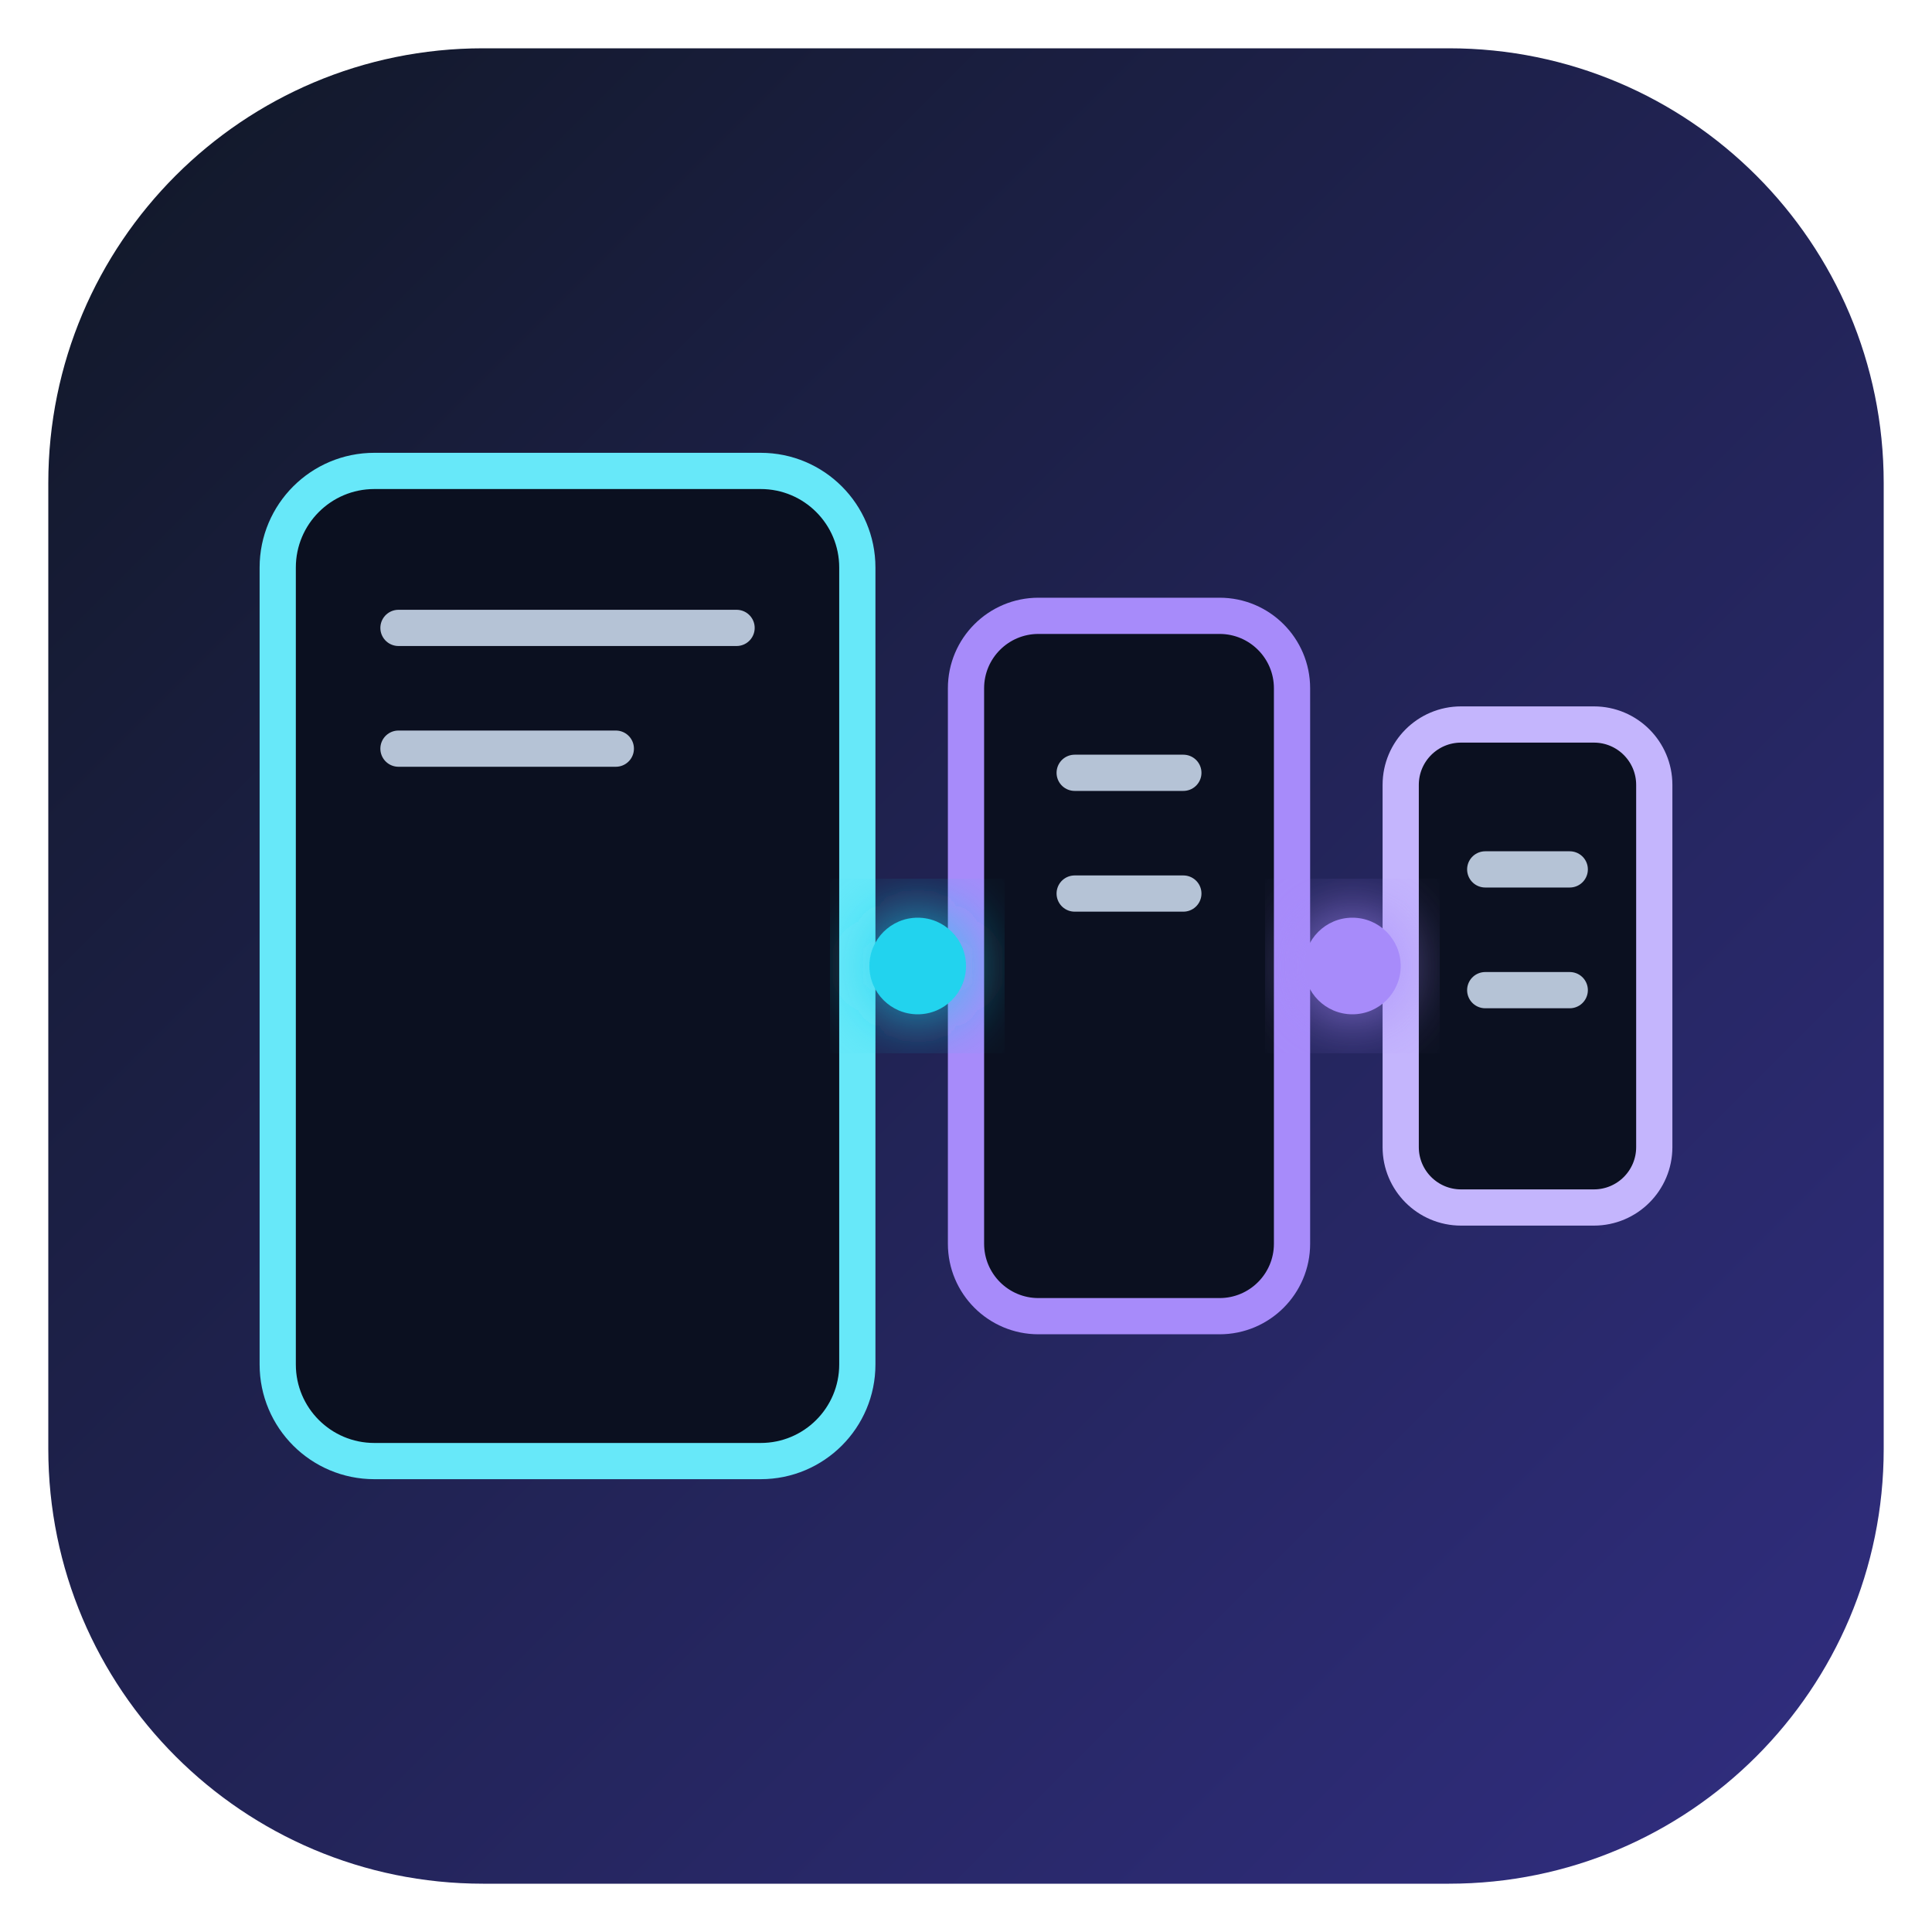
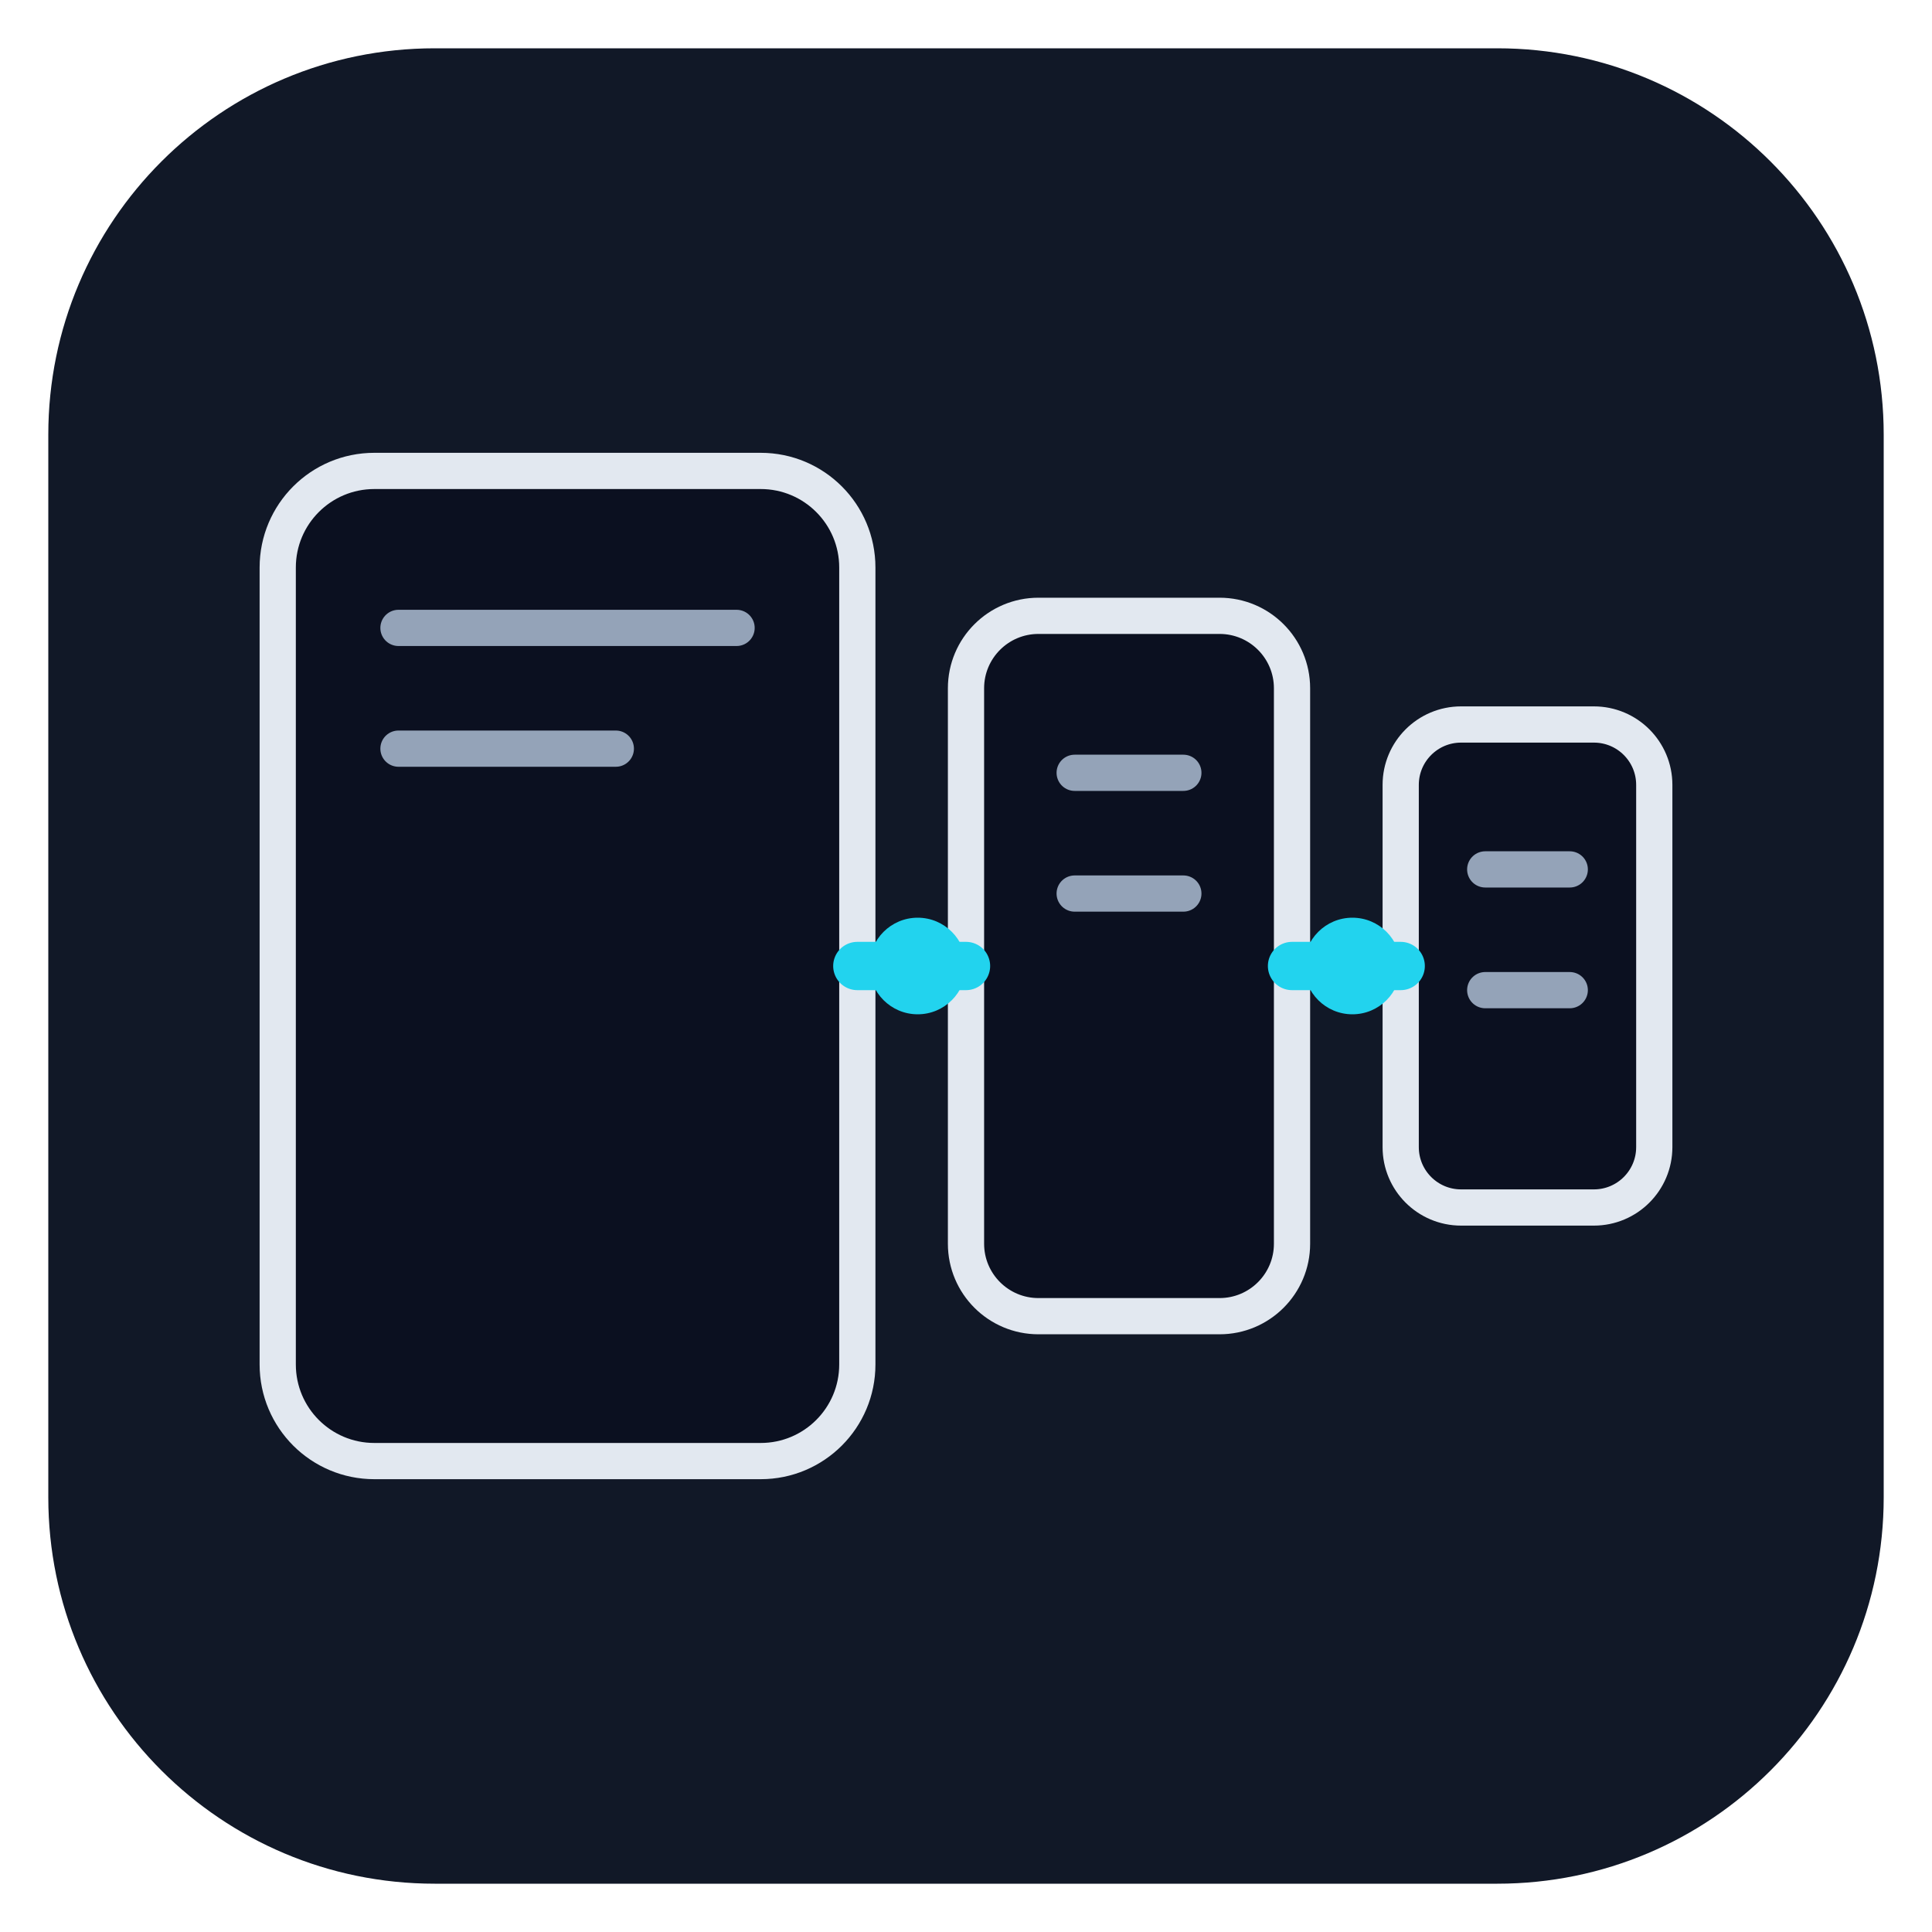
<svg xmlns="http://www.w3.org/2000/svg" viewBox="0 0 160 160" role="img" aria-labelledby="title desc">
-   <defs>
-     <linearGradient id="bg" x1="0" y1="0" x2="1" y2="1">
-       <stop offset="0" stop-color="#111827" />
-       <stop offset="1" stop-color="#312e81" />
-     </linearGradient>
-     <linearGradient id="accent" x1="0" y1="1" x2="1" y2="0">
-       <stop offset="0" stop-color="#22d3ee" />
-       <stop offset="1" stop-color="#a78bfa" />
-     </linearGradient>
-     <filter id="glow" x="-40%" y="-40%" width="180%" height="180%">
-       <feGaussianBlur stdDeviation="3" result="blur" />
-       <feMerge>
-         <feMergeNode in="blur" />
-         <feMergeNode in="SourceGraphic" />
-       </feMerge>
-     </filter>
-   </defs>
-   <rect x="4" y="4" width="152" height="152" rx="36" fill="url(#bg)" />
-   <rect x="23" y="39" width="48" height="82" rx="8" fill="#0b1020" stroke="#67e8f9" stroke-width="3" />
-   <rect x="80" y="51" width="27" height="58" rx="6" fill="#0b1020" stroke="#a78bfa" stroke-width="3" />
-   <rect x="116" y="60" width="21" height="40" rx="5" fill="#0b1020" stroke="#c4b5fd" stroke-width="3" />
-   <path d="M33 52h28M33 62h18M89 64h9M89 74h9M123 72h7M123 82h7" stroke="#dbeafe" stroke-width="3" stroke-linecap="round" opacity=".82" />
-   <path d="M71 80h9M107 80h9" stroke="url(#accent)" stroke-width="4" stroke-linecap="round" />
-   <circle cx="76" cy="80" r="4" fill="#22d3ee" filter="url(#glow)" />
-   <circle cx="112" cy="80" r="4" fill="#a78bfa" filter="url(#glow)" />
+   <rect x="4" y="4" width="152" height="152" rx="32" fill="#111827" />
+   <rect x="23" y="39" width="48" height="82" rx="8" fill="#0b1020" stroke="#e2e8f0" stroke-width="3" />
+   <rect x="80" y="51" width="27" height="58" rx="6" fill="#0b1020" stroke="#e2e8f0" stroke-width="3" />
+   <rect x="116" y="60" width="21" height="40" rx="5" fill="#0b1020" stroke="#e2e8f0" stroke-width="3" />
+   <path d="M33 52h28M33 62h18M89 64h9M89 74h9M123 72h7M123 82h7" stroke="#94a3b8" stroke-width="3" stroke-linecap="round" />
+   <path d="M71 80h9M107 80h9" stroke="#22d3ee" stroke-width="4" stroke-linecap="round" />
+   <circle cx="76" cy="80" r="4" fill="#22d3ee" />
+   <circle cx="112" cy="80" r="4" fill="#22d3ee" />
</svg>
